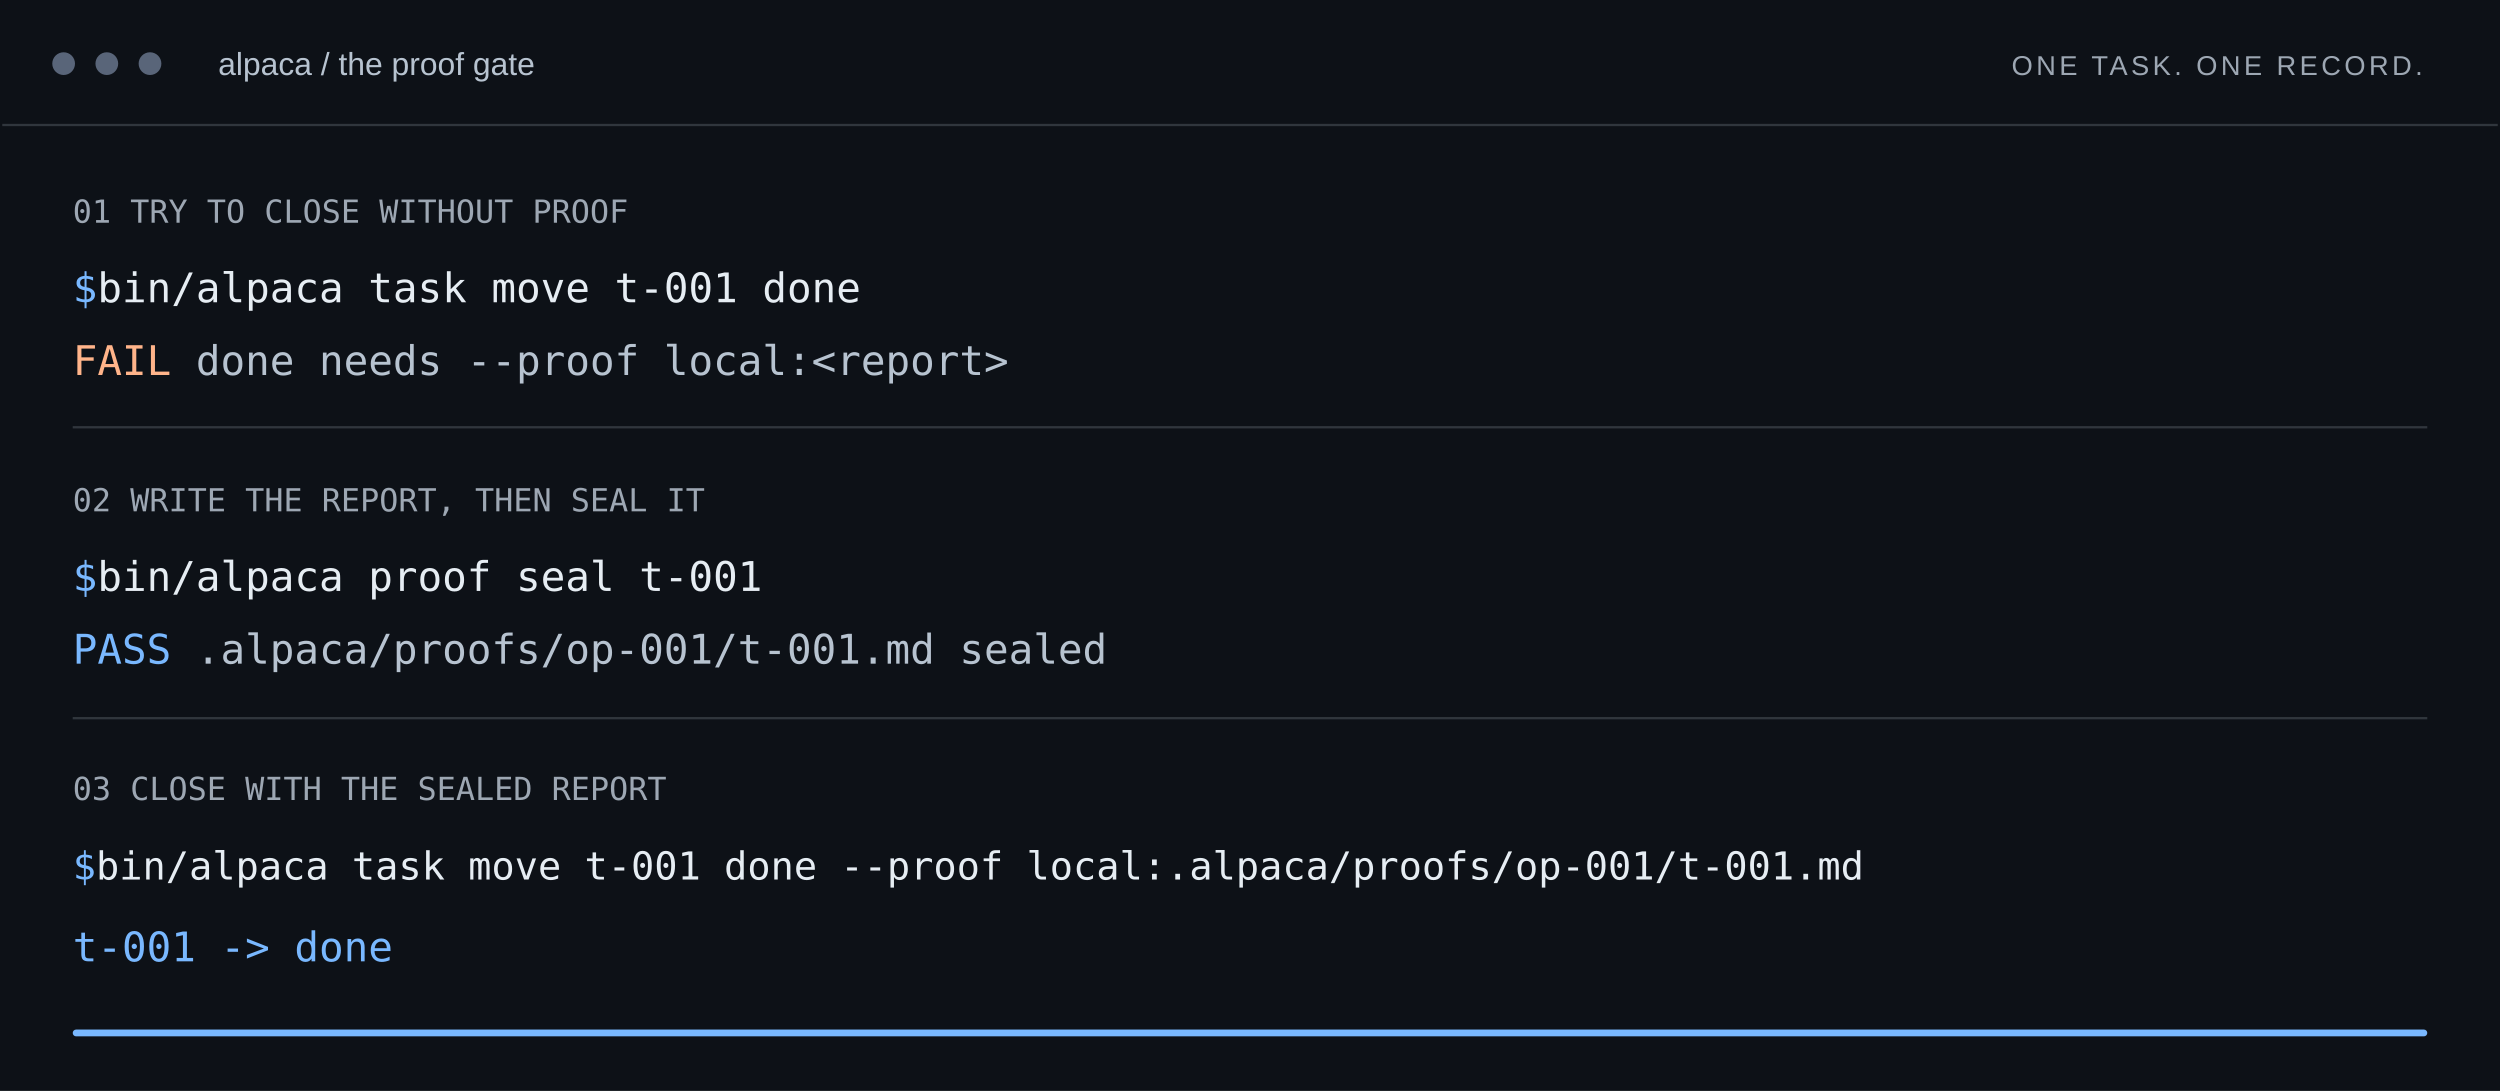
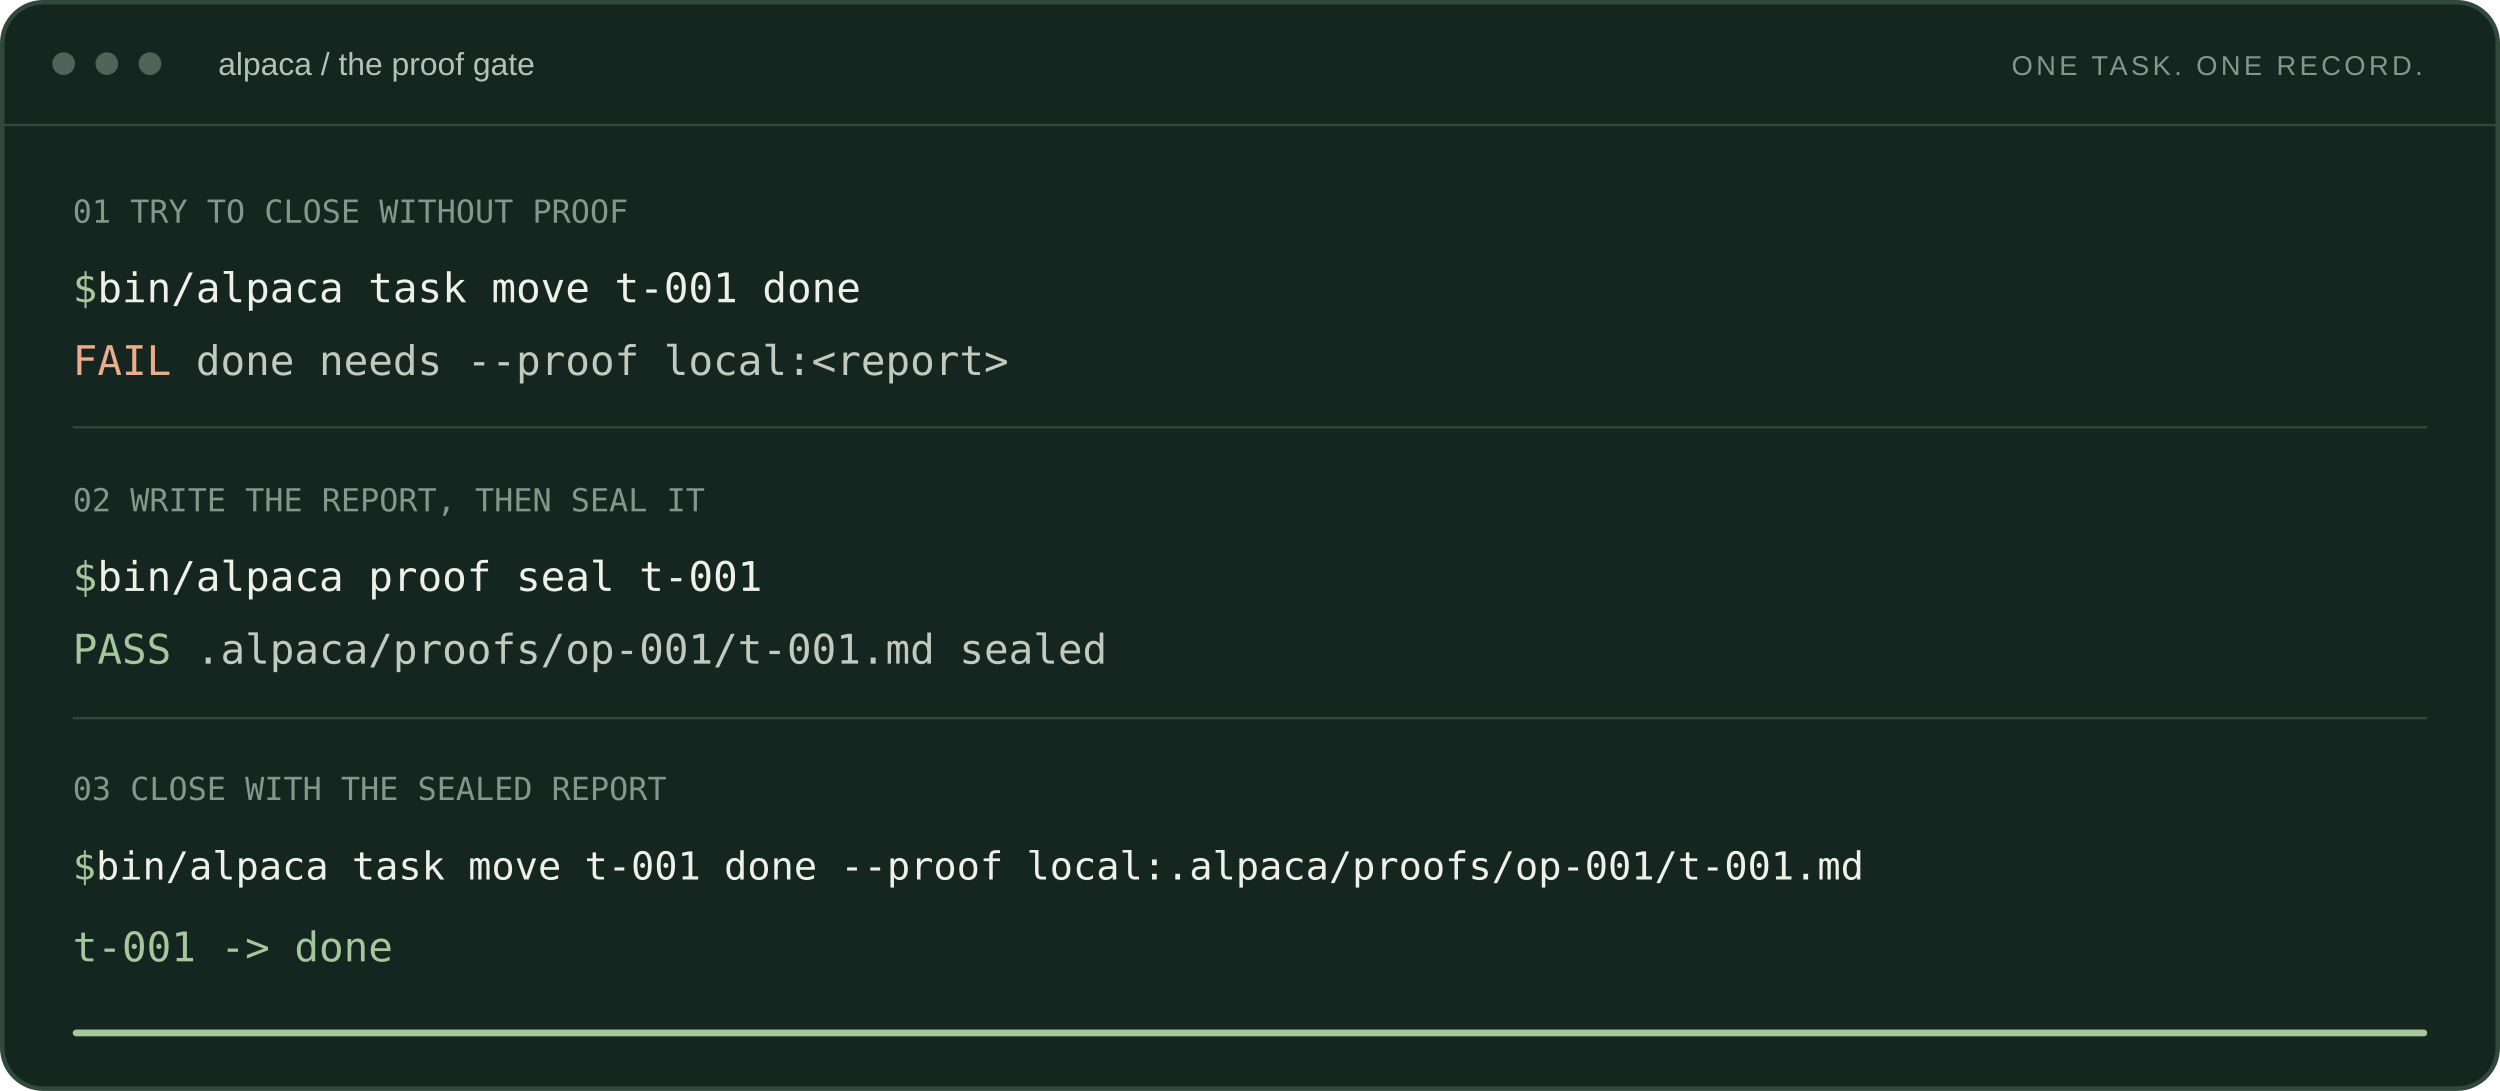
<svg xmlns="http://www.w3.org/2000/svg" width="1100" height="480" viewBox="0 0 1100 480" role="img" aria-labelledby="title desc">
-   <rect width="1100" height="480" fill="#0d1117" />
-   <path d="M1 55H1099" stroke="#30363d" />
-   <g fill="#596579">
+   <rect x="1" y="1" width="1098" height="478" rx="18" fill="#15251f" stroke="#31483c" stroke-width="2" />
+   <path d="M1 55H1099" stroke="#31483c" />
+   <g fill="#526358">
    <circle cx="28" cy="28" r="5" />
    <circle cx="47" cy="28" r="5" />
    <circle cx="66" cy="28" r="5" />
  </g>
  <g font-family="Arial, Helvetica, sans-serif">
-     <text x="96" y="33" fill="#b7c3d0" font-size="14">alpaca / the proof gate</text>
-     <text x="1066" y="33" fill="#9da7b3" font-size="12" text-anchor="end" letter-spacing="1.5">ONE TASK. ONE RECORD.</text>
+     <text x="96" y="33" fill="#b3c2b5" font-size="14">alpaca / the proof gate</text>
+     <text x="1066" y="33" fill="#829888" font-size="12" text-anchor="end" letter-spacing="1.5">ONE TASK. ONE RECORD.</text>
  </g>
  <g font-family="DejaVu Sans Mono, monospace" font-size="18">
    <g id="attempt">
-       <text x="32" y="98" fill="#9da7b3" font-size="14">01  TRY TO CLOSE WITHOUT PROOF</text>
-       <text x="32" y="133" fill="#e6edf3">
-         <tspan fill="#79b8ff">$ </tspan>bin/alpaca task move t-001 done</text>
-       <text x="32" y="165" fill="#ffb48a">FAIL <tspan fill="#b7c3d0"> done needs --proof local:&lt;report&gt;</tspan>
+       <text x="32" y="98" fill="#829888" font-size="14">01  TRY TO CLOSE WITHOUT PROOF</text>
+       <text x="32" y="133" fill="#edf1e7">
+         <tspan fill="#a6c69c">$ </tspan>bin/alpaca task move t-001 done</text>
+       <text x="32" y="165" fill="#edac8c">FAIL <tspan fill="#c1cabc"> done needs --proof local:&lt;report&gt;</tspan>
      </text>
    </g>
-     <path d="M32 188H1068" stroke="#30363d" />
+     <path d="M32 188H1068" stroke="#31483c" />
    <g id="seal">
-       <text x="32" y="225" fill="#9da7b3" font-size="14">02  WRITE THE REPORT, THEN SEAL IT</text>
-       <text x="32" y="260" fill="#e6edf3">
-         <tspan fill="#79b8ff">$ </tspan>bin/alpaca proof seal t-001</text>
-       <text x="32" y="292" fill="#79b8ff">PASS <tspan fill="#b7c3d0"> .alpaca/proofs/op-001/t-001.md sealed</tspan>
+       <text x="32" y="225" fill="#829888" font-size="14">02  WRITE THE REPORT, THEN SEAL IT</text>
+       <text x="32" y="260" fill="#edf1e7">
+         <tspan fill="#a6c69c">$ </tspan>bin/alpaca proof seal t-001</text>
+       <text x="32" y="292" fill="#a6c69c">PASS <tspan fill="#c1cabc"> .alpaca/proofs/op-001/t-001.md sealed</tspan>
      </text>
    </g>
-     <path d="M32 316H1068" stroke="#30363d" />
+     <path d="M32 316H1068" stroke="#31483c" />
    <g id="close">
-       <text x="32" y="352" fill="#9da7b3" font-size="14">03  CLOSE WITH THE SEALED REPORT</text>
-       <text x="32" y="387" fill="#e6edf3" font-size="17">
-         <tspan fill="#79b8ff">$ </tspan>bin/alpaca task move t-001 done --proof local:.alpaca/proofs/op-001/t-001.md</text>
-       <text x="32" y="423" fill="#79b8ff">t-001 -&gt; done</text>
+       <text x="32" y="352" fill="#829888" font-size="14">03  CLOSE WITH THE SEALED REPORT</text>
+       <text x="32" y="387" fill="#edf1e7" font-size="17">
+         <tspan fill="#a6c69c">$ </tspan>bin/alpaca task move t-001 done --proof local:.alpaca/proofs/op-001/t-001.md</text>
+       <text x="32" y="423" fill="#a6c69c">t-001 -&gt; done</text>
    </g>
  </g>
  <g id="progress">
-     <rect x="32" y="453" width="1036" height="3" rx="1.5" fill="#79b8ff" />
+     <rect x="32" y="453" width="1036" height="3" rx="1.5" fill="#a6c69c" />
  </g>
</svg>
